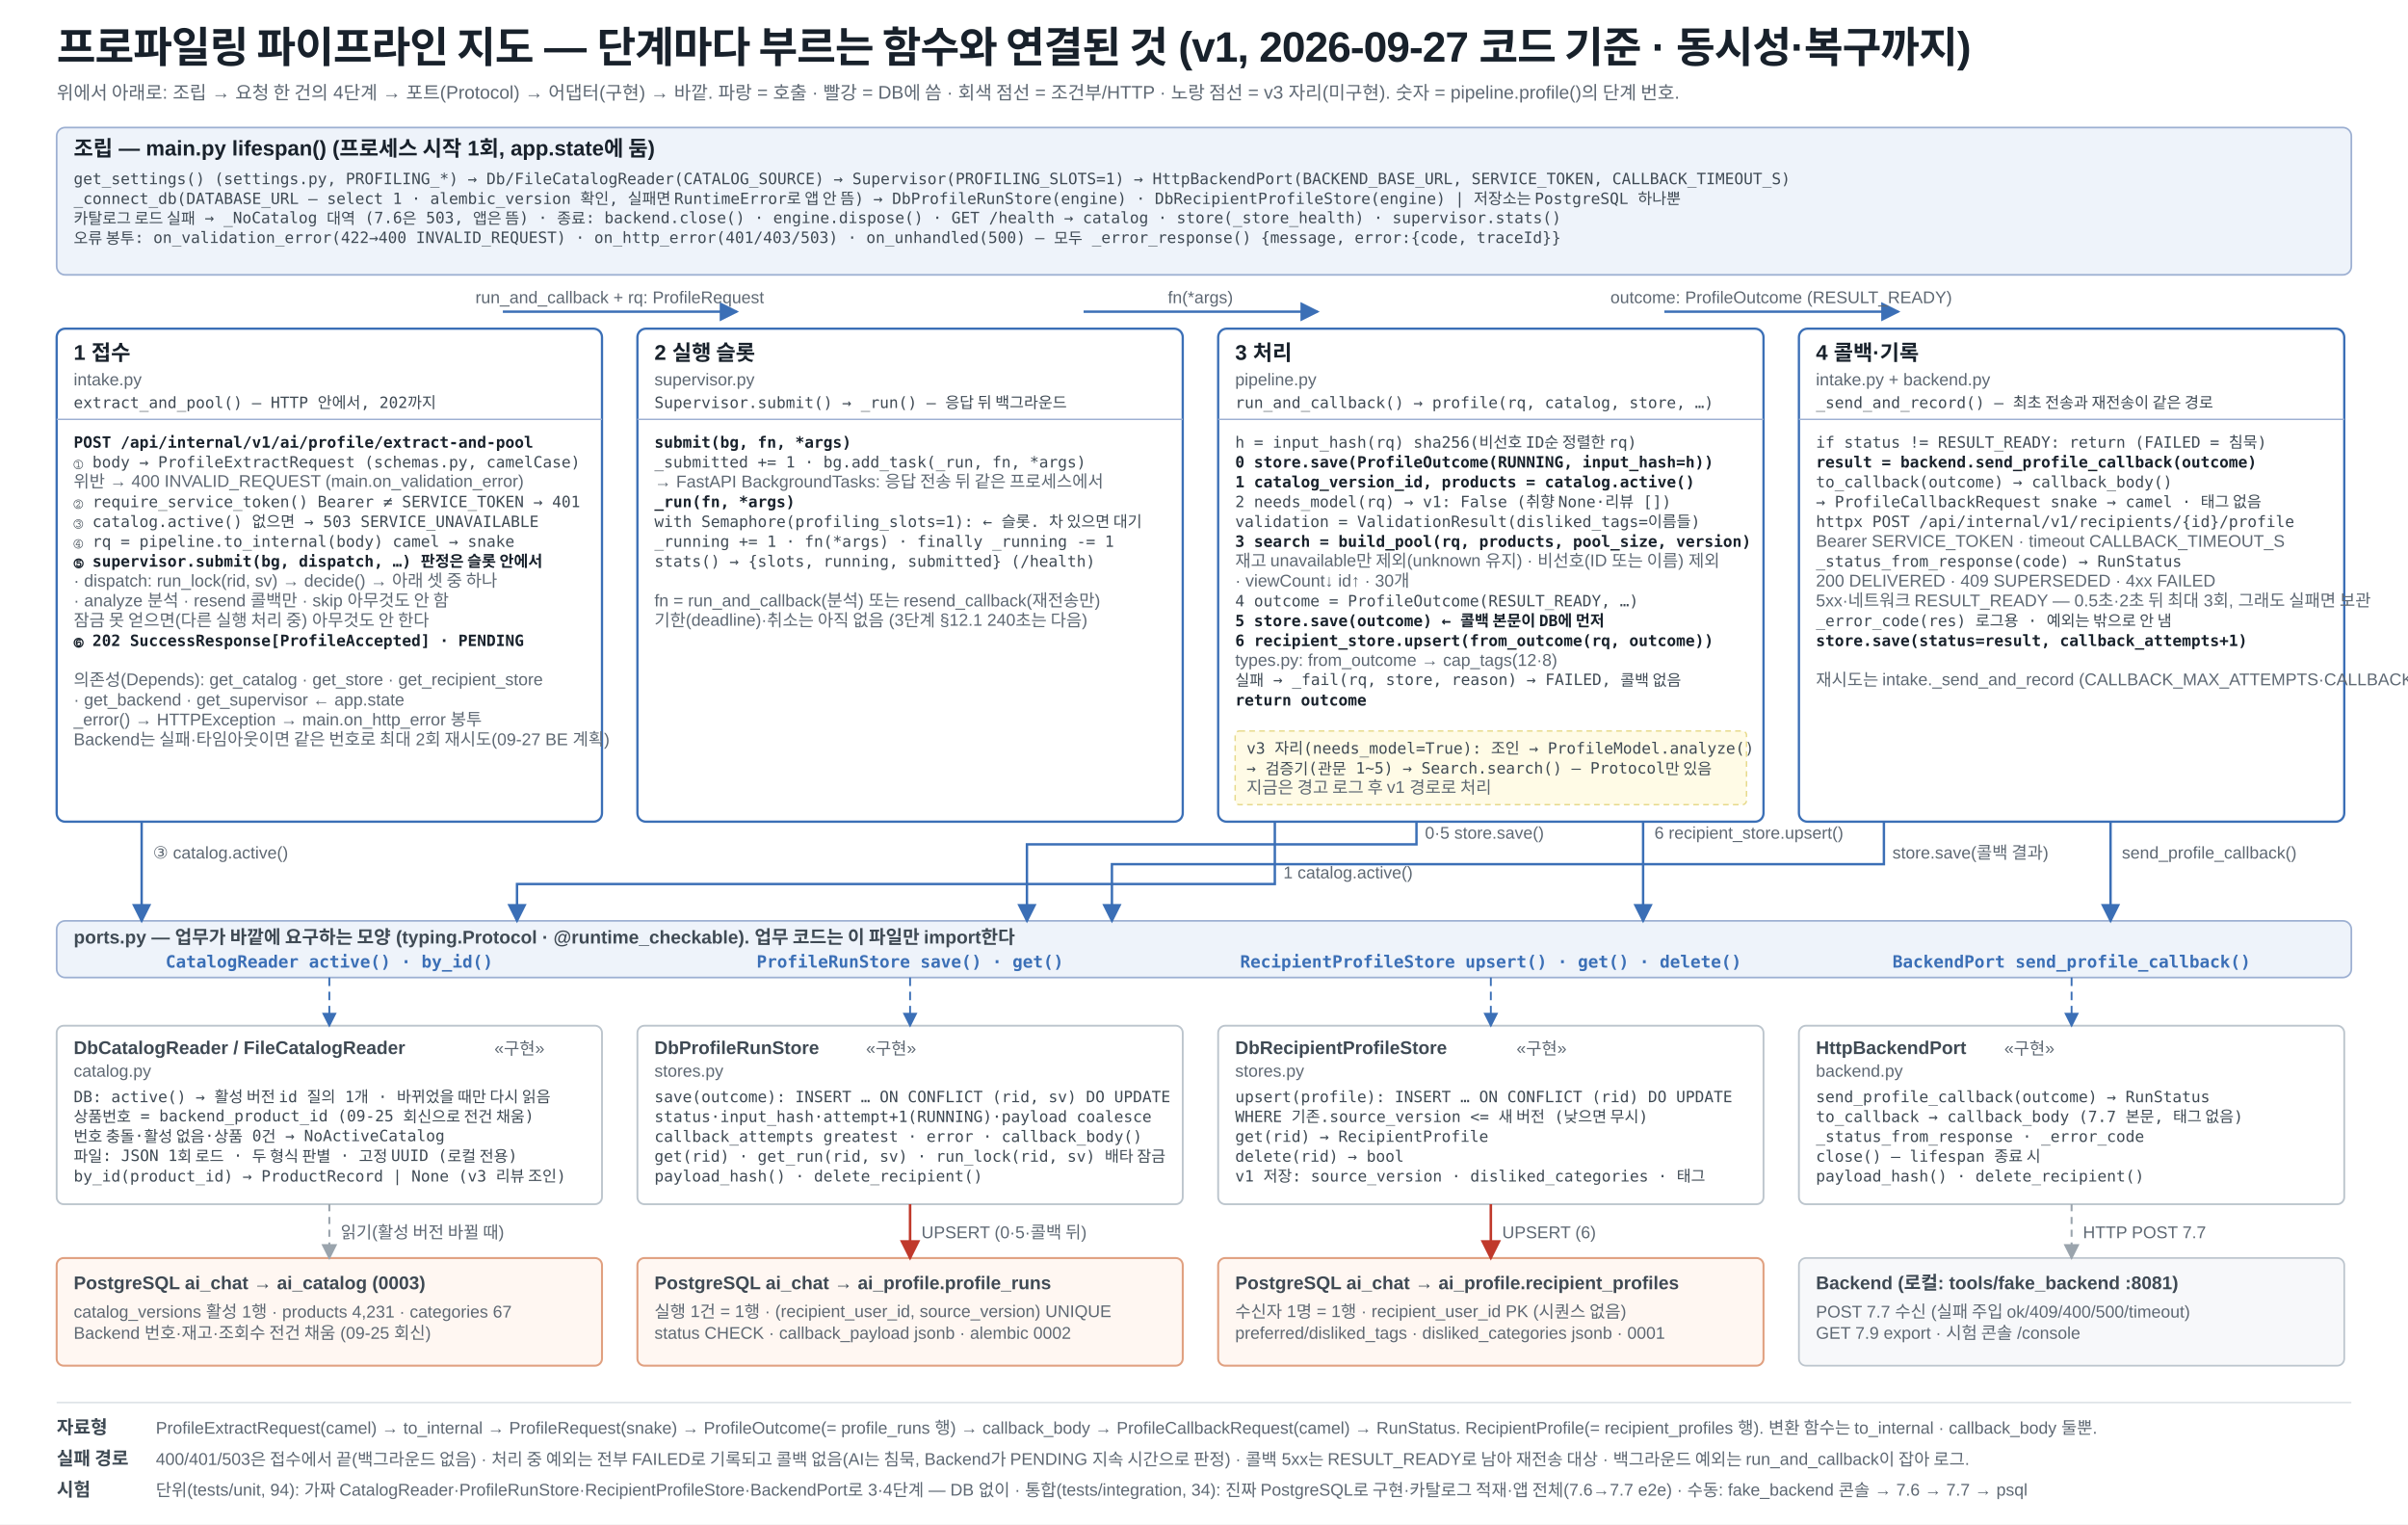
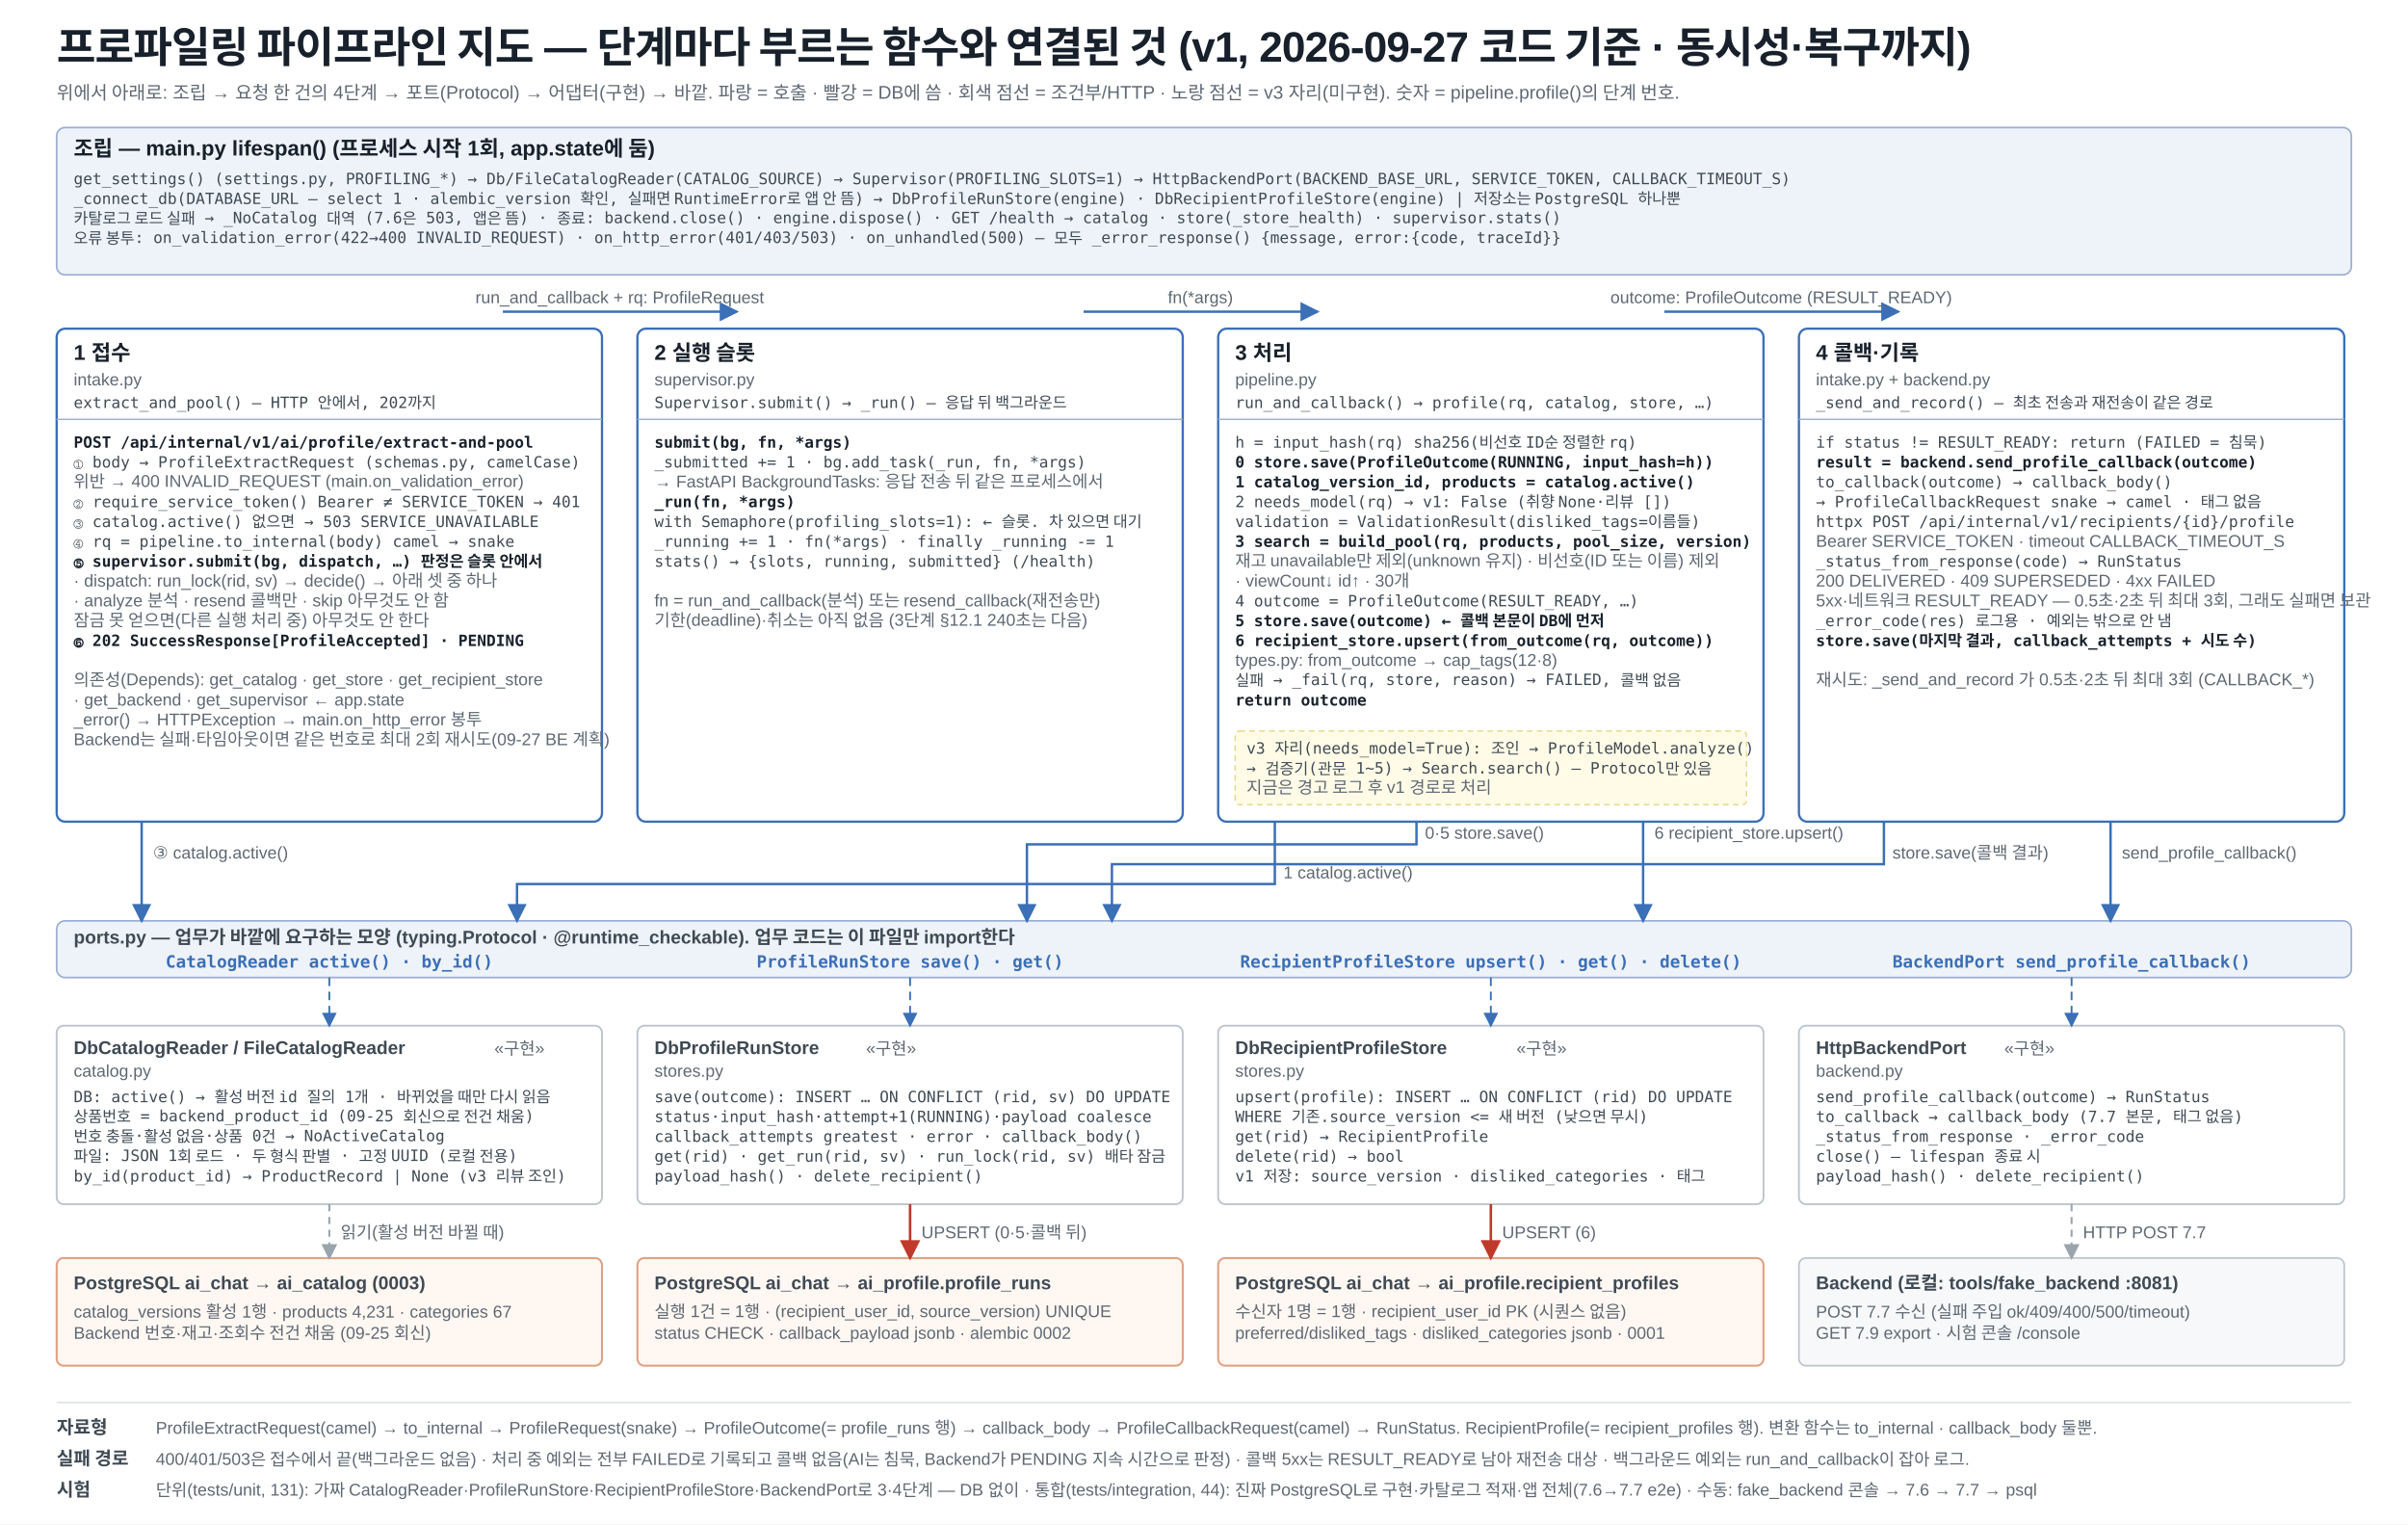
<svg xmlns="http://www.w3.org/2000/svg" width="3400" height="2152" viewBox="0 0 1700 1076" role="img">
  <defs>
    <marker id="a" markerWidth="8" markerHeight="8" refX="7" refY="4" orient="auto">
      <path d="M0 0 L8 4 L0 8 Z" fill="#3b6fb6" />
    </marker>
    <marker id="g" markerWidth="8" markerHeight="8" refX="7" refY="4" orient="auto">
      <path d="M0 0 L8 4 L0 8 Z" fill="#9aa4ad" />
    </marker>
    <marker id="w" markerWidth="8" markerHeight="8" refX="7" refY="4" orient="auto">
      <path d="M0 0 L8 4 L0 8 Z" fill="#c0392b" />
    </marker>
    <style>text{font-family:"Apple SD Gothic Neo","Noto Sans KR",Arial,sans-serif;fill:#18212b}.title{font-size:30px;font-weight:700;letter-spacing:-.6px}
.h{font-size:15px;font-weight:700}.h2{font-size:13px;font-weight:700;fill:#3f4a54}.sub{font-size:12px;fill:#5e6873}.msg{font-size:13px}
.mono{font-family:Menlo,ui-monospace,monospace;font-size:11px;fill:#3f4a54}.monob{font-family:Menlo,ui-monospace,monospace;font-size:11px;font-weight:700;fill:#18212b}
.small{font-size:13px;fill:#5e6873}.num{font-size:11px;font-weight:700;fill:#fff}.port{font-family:Menlo,ui-monospace,monospace;font-size:12px;font-weight:700;fill:#3b6fb6}
.call{fill:none;stroke:#3b6fb6;stroke-width:1.7;marker-end:url(#a)}.grey{fill:none;stroke:#9aa4ad;stroke-width:1.4;stroke-dasharray:5 4;marker-end:url(#g)}.write{fill:none;stroke:#c0392b;stroke-width:1.8;marker-end:url(#w)}
.impl{fill:none;stroke:#3b6fb6;stroke-width:1.3;stroke-dasharray:6 4;marker-end:url(#a)}
.box{fill:#fff;stroke:#bcc5cd;stroke-width:1.3}.stage{fill:#fff;stroke:#3b6fb6;stroke-width:1.6}.band{fill:#eef3fa;stroke:#9db0d2;stroke-width:1.2}.old{fill:#f7f8fa;stroke:#d5dbe0;stroke-width:1.2}
.db{fill:#fff7f2;stroke:#e0a080;stroke-width:1.4}.ext{fill:#f7f8fa;stroke:#bcc5cd;stroke-width:1.2}.v3{fill:#fffbe6;stroke:#e6d98a;stroke-width:1;stroke-dasharray:4 3}.rule{stroke:#d9dee3;stroke-width:1}</style>
  </defs>
  <rect width="1700" height="1076" fill="white" />
  <text x="40" y="44" class="title">프로파일링 파이프라인 지도 — 단계마다 부르는 함수와 연결된 것 (v1, 2026-09-27 코드 기준 · 동시성·복구까지)</text>
  <text x="40" y="70" class="small">위에서 아래로: 조립 → 요청 한 건의 4단계 → 포트(Protocol) → 어댑터(구현) → 바깥. 파랑 = 호출 · 빨강 = DB에 씀 · 회색 점선 = 조건부/HTTP · 노랑 점선 = v3 자리(미구현). 숫자 = pipeline.profile()의 단계 번호.</text>
  <rect x="40" y="90" width="1620" height="104" rx="6" class="band" />
  <text x="52" y="110" class="h">조립 — main.py  lifespan()  (프로세스 시작 1회, app.state에 둠)</text>
  <text x="52" y="130" class="mono">get_settings() (settings.py, PROFILING_*)  →  Db/FileCatalogReader(CATALOG_SOURCE)  →  Supervisor(PROFILING_SLOTS=1)  →  HttpBackendPort(BACKEND_BASE_URL, SERVICE_TOKEN, CALLBACK_TIMEOUT_S)</text>
  <text x="52" y="144" class="mono">_connect_db(DATABASE_URL — select 1 · alembic_version 확인, 실패면 RuntimeError로 앱 안 뜸) → DbProfileRunStore(engine) · DbRecipientProfileStore(engine)   |   저장소는 PostgreSQL 하나뿐</text>
  <text x="52" y="158" class="mono">카탈로그 로드 실패 → _NoCatalog 대역 (7.6은 503, 앱은 뜸)    ·    종료: backend.close() · engine.dispose()    ·    GET /health → catalog · store(_store_health) · supervisor.stats()</text>
  <text x="52" y="172" class="mono">오류 봉투: on_validation_error(422→400 INVALID_REQUEST) · on_http_error(401/403/503) · on_unhandled(500) — 모두 _error_response() {message, error:{code, traceId}}</text>
  <rect x="40" y="232" width="385" height="348" rx="6" class="stage" />
  <text x="52" y="254" class="h">1  접수</text>
  <text x="52" y="272" class="sub">intake.py</text>
  <text x="52" y="288" class="mono">extract_and_pool()  — HTTP 안에서, 202까지</text>
  <line x1="40" y1="296" x2="425" y2="296" stroke="#9db0d2" />
  <rect x="450" y="232" width="385" height="348" rx="6" class="stage" />
  <text x="462" y="254" class="h">2  실행 슬롯</text>
  <text x="462" y="272" class="sub">supervisor.py</text>
  <text x="462" y="288" class="mono">Supervisor.submit() → _run()  — 응답 뒤 백그라운드</text>
  <line x1="450" y1="296" x2="835" y2="296" stroke="#9db0d2" />
  <rect x="860" y="232" width="385" height="348" rx="6" class="stage" />
  <text x="872" y="254" class="h">3  처리</text>
  <text x="872" y="272" class="sub">pipeline.py</text>
  <text x="872" y="288" class="mono">run_and_callback() → profile(rq, catalog, store, …)</text>
  <line x1="860" y1="296" x2="1245" y2="296" stroke="#9db0d2" />
  <rect x="1270" y="232" width="385" height="348" rx="6" class="stage" />
  <text x="1282" y="254" class="h">4  콜백·기록</text>
  <text x="1282" y="272" class="sub">intake.py + backend.py</text>
  <text x="1282" y="288" class="mono">_send_and_record()  — 최초 전송과 재전송이 같은 경로</text>
  <line x1="1270" y1="296" x2="1655" y2="296" stroke="#9db0d2" />
  <text x="52" y="316" class="monob">POST /api/internal/v1/ai/profile/extract-and-pool</text>
  <text x="52" y="330" class="mono">① body → ProfileExtractRequest  (schemas.py, camelCase)</text>
  <text x="52" y="344" class="sub">     위반 → 400 INVALID_REQUEST (main.on_validation_error)</text>
  <text x="52" y="358" class="mono">② require_service_token()  Bearer ≠ SERVICE_TOKEN → 401</text>
  <text x="52" y="372" class="mono">③ catalog.active()  없으면 → 503 SERVICE_UNAVAILABLE</text>
  <text x="52" y="386" class="mono">④ rq = pipeline.to_internal(body)   camel → snake</text>
  <text x="52" y="400" class="monob">⑤ supervisor.submit(bg, dispatch, …)  판정은 슬롯 안에서</text>
  <text x="52" y="414" class="sub">· dispatch: run_lock(rid, sv) → decide() → 아래 셋 중 하나</text>
  <text x="52" y="428" class="sub">· analyze 분석 · resend 콜백만 · skip 아무것도 안 함</text>
  <text x="52" y="442" class="sub">  잠금 못 얻으면(다른 실행 처리 중) 아무것도 안 한다</text>
  <text x="52" y="456" class="monob">⑥ 202 SuccessResponse[ProfileAccepted] · PENDING</text>
  <text x="52" y="470" class="mono" />
  <text x="52" y="484" class="sub">의존성(Depends): get_catalog · get_store · get_recipient_store</text>
  <text x="52" y="498" class="sub">· get_backend · get_supervisor  ← app.state</text>
  <text x="52" y="512" class="sub">_error() → HTTPException → main.on_http_error 봉투</text>
  <text x="52" y="526" class="sub">Backend는 실패·타임아웃이면 같은 번호로 최대 2회 재시도(09-27 BE 계획)</text>
  <text x="462" y="316" class="monob">submit(bg, fn, *args)</text>
  <text x="462" y="330" class="mono">  _submitted += 1 · bg.add_task(_run, fn, *args)</text>
  <text x="462" y="344" class="sub">  → FastAPI BackgroundTasks: 응답 전송 뒤 같은 프로세스에서</text>
  <text x="462" y="358" class="monob">_run(fn, *args)</text>
  <text x="462" y="372" class="mono">  with Semaphore(profiling_slots=1):   ← 슬롯. 차 있으면 대기</text>
  <text x="462" y="386" class="mono">      _running += 1 · fn(*args) · finally _running -= 1</text>
  <text x="462" y="400" class="mono">stats() → {slots, running, submitted}   (/health)</text>
  <text x="462" y="414" class="mono" />
  <text x="462" y="428" class="sub">fn = run_and_callback(분석) 또는 resend_callback(재전송만)</text>
  <text x="462" y="442" class="sub">기한(deadline)·취소는 아직 없음 (3단계 §12.1 240초는 다음)</text>
  <text x="872" y="316" class="mono">h = input_hash(rq)   sha256(비선호 ID순 정렬한 rq)</text>
  <text x="872" y="330" class="monob">0  store.save(ProfileOutcome(RUNNING, input_hash=h))</text>
  <text x="872" y="344" class="monob">1  catalog_version_id, products = catalog.active()</text>
  <text x="872" y="358" class="mono">2  needs_model(rq) → v1: False (취향 None·리뷰 [])</text>
  <text x="872" y="372" class="mono">   validation = ValidationResult(disliked_tags=이름들)</text>
  <text x="872" y="386" class="monob">3  search = build_pool(rq, products, pool_size, version)</text>
  <text x="872" y="400" class="sub">   재고 unavailable만 제외(unknown 유지) · 비선호(ID 또는 이름) 제외</text>
  <text x="872" y="414" class="sub">   · viewCount↓ id↑ · 30개</text>
  <text x="872" y="428" class="mono">4  outcome = ProfileOutcome(RESULT_READY, …)</text>
  <text x="872" y="442" class="monob">5  store.save(outcome)      ← 콜백 본문이 DB에 먼저</text>
  <text x="872" y="456" class="monob">6  recipient_store.upsert(from_outcome(rq, outcome))</text>
  <text x="872" y="470" class="sub">   types.py: from_outcome → cap_tags(12·8)</text>
  <text x="872" y="484" class="mono">실패 → _fail(rq, store, reason) → FAILED, 콜백 없음</text>
  <text x="872" y="498" class="monob">return outcome</text>
  <rect x="872" y="516" width="361" height="52" rx="3" class="v3" />
  <text x="880" y="532" class="mono">v3 자리(needs_model=True): 조인 → ProfileModel.analyze()</text>
  <text x="880" y="546" class="mono">→ 검증기(관문 1~5) → Search.search() — Protocol만 있음</text>
  <text x="880" y="560" class="sub">지금은 경고 로그 후 v1 경로로 처리</text>
  <text x="1282" y="316" class="mono">if status != RESULT_READY: return  (FAILED = 침묵)</text>
  <text x="1282" y="330" class="monob">result = backend.send_profile_callback(outcome)</text>
  <text x="1282" y="344" class="mono">  to_callback(outcome) → callback_body()</text>
  <text x="1282" y="358" class="mono">    → ProfileCallbackRequest  snake → camel · 태그 없음</text>
  <text x="1282" y="372" class="mono">  httpx POST /api/internal/v1/recipients/{id}/profile</text>
  <text x="1282" y="386" class="sub">    Bearer SERVICE_TOKEN · timeout CALLBACK_TIMEOUT_S</text>
  <text x="1282" y="400" class="mono">  _status_from_response(code) → RunStatus</text>
  <text x="1282" y="414" class="sub">    200 DELIVERED · 409 SUPERSEDED · 4xx FAILED</text>
  <text x="1282" y="428" class="sub">    5xx·네트워크 RESULT_READY — 0.5초·2초 뒤 최대 3회, 그래도 실패면 보관</text>
  <text x="1282" y="442" class="mono">  _error_code(res)  로그용 · 예외는 밖으로 안 냄</text>
-   <text x="1282" y="456" class="monob">store.save(status=result, callback_attempts+1)</text>
+   <text x="1282" y="456" class="monob">store.save(마지막 결과, callback_attempts + 시도 수)</text>
  <text x="1282" y="470" class="mono" />
-   <text x="1282" y="484" class="sub">재시도는 intake._send_and_record (CALLBACK_MAX_ATTEMPTS·CALLBACK_BACKOFF_S)</text>
+   <text x="1282" y="484" class="sub">재시도: _send_and_record 가 0.5초·2초 뒤 최대 3회 (CALLBACK_*)</text>
  <path d="M355 220 H520" class="call" />
  <text x="437.5" y="214" class="sub" text-anchor="middle">run_and_callback + rq: ProfileRequest</text>
  <path d="M765 220 H930" class="call" />
  <text x="847.5" y="214" class="sub" text-anchor="middle">fn(*args)</text>
  <path d="M1175 220 H1340" class="call" />
  <text x="1257.5" y="214" class="sub" text-anchor="middle">outcome: ProfileOutcome (RESULT_READY)</text>
  <rect x="40" y="650" width="1620" height="40" rx="6" class="band" />
  <text x="52" y="666" class="h2">ports.py — 업무가 바깥에 요구하는 모양 (typing.Protocol · @runtime_checkable). 업무 코드는 이 파일만 import한다</text>
  <text x="232.5" y="683" class="port" text-anchor="middle">CatalogReader  active() · by_id()</text>
  <text x="642.5" y="683" class="port" text-anchor="middle">ProfileRunStore  save() · get()</text>
  <text x="1052.5" y="683" class="port" text-anchor="middle">RecipientProfileStore  upsert() · get() · delete()</text>
  <text x="1462.5" y="683" class="port" text-anchor="middle">BackendPort  send_profile_callback()</text>
  <path d="M100 580 V650" class="call" />
  <text x="108" y="606" class="sub">③ catalog.active()</text>
  <path d="M1000 580 V596 H725 V650" class="call" />
  <text x="1006" y="592" class="sub">0·5 store.save()</text>
  <path d="M1330 580 V610 H785 V650" class="call" />
  <text x="1336" y="606" class="sub">store.save(콜백 결과)</text>
  <path d="M900 580 V624 H365 V650" class="call" />
  <text x="906" y="620" class="sub">1 catalog.active()</text>
  <path d="M1160 580 V650" class="call" />
  <text x="1168" y="592" class="sub">6 recipient_store.upsert()</text>
  <path d="M1490 580 V650" class="call" />
  <text x="1498" y="606" class="sub">send_profile_callback()</text>
  <rect x="40" y="724" width="385" height="126" rx="5" class="box" />
  <text x="52" y="744" class="h2">DbCatalogReader / FileCatalogReader</text>
  <text x="349.0" y="744" class="sub">«구현»</text>
  <text x="52" y="760" class="sub">catalog.py</text>
  <text x="52" y="778" class="mono">DB: active() → 활성 버전 id 질의 1개 · 바뀌었을 때만 다시 읽음</text>
  <text x="52" y="792" class="mono">  상품번호 = backend_product_id (09-25 회신으로 전건 채움)</text>
  <text x="52" y="806" class="mono">  번호 충돌·활성 없음·상품 0건 → NoActiveCatalog</text>
  <text x="52" y="820" class="mono">파일: JSON 1회 로드 · 두 형식 판별 · 고정 UUID (로컬 전용)</text>
  <text x="52" y="834" class="mono">by_id(product_id) → ProductRecord | None  (v3 리뷰 조인)</text>
  <path d="M232.5 690 V724" class="impl" />
  <rect x="450" y="724" width="385" height="126" rx="5" class="box" />
  <text x="462" y="744" class="h2">DbProfileRunStore</text>
  <text x="611.4" y="744" class="sub">«구현»</text>
  <text x="462" y="760" class="sub">stores.py</text>
  <text x="462" y="778" class="mono">save(outcome): INSERT … ON CONFLICT (rid, sv) DO UPDATE</text>
  <text x="462" y="792" class="mono">  status·input_hash·attempt+1(RUNNING)·payload coalesce</text>
  <text x="462" y="806" class="mono">  callback_attempts greatest · error · callback_body()</text>
  <text x="462" y="820" class="mono">get(rid) · get_run(rid, sv) · run_lock(rid, sv) 배타 잠금</text>
  <text x="462" y="834" class="mono">payload_hash() · delete_recipient()</text>
  <path d="M642.5 690 V724" class="impl" />
  <rect x="860" y="724" width="385" height="126" rx="5" class="box" />
  <text x="872" y="744" class="h2">DbRecipientProfileStore</text>
  <text x="1070.6" y="744" class="sub">«구현»</text>
  <text x="872" y="760" class="sub">stores.py</text>
  <text x="872" y="778" class="mono">upsert(profile): INSERT … ON CONFLICT (rid) DO UPDATE</text>
  <text x="872" y="792" class="mono">  WHERE 기존.source_version &lt;= 새 버전 (낮으면 무시)</text>
  <text x="872" y="806" class="mono">get(rid) → RecipientProfile</text>
  <text x="872" y="820" class="mono">delete(rid) → bool</text>
  <text x="872" y="834" class="mono">v1 저장: source_version · disliked_categories · 태그</text>
  <path d="M1052.5 690 V724" class="impl" />
  <rect x="1270" y="724" width="385" height="126" rx="5" class="box" />
  <text x="1282" y="744" class="h2">HttpBackendPort</text>
  <text x="1415.0" y="744" class="sub">«구현»</text>
  <text x="1282" y="760" class="sub">backend.py</text>
  <text x="1282" y="778" class="mono">send_profile_callback(outcome) → RunStatus</text>
  <text x="1282" y="792" class="mono">  to_callback → callback_body (7.7 본문, 태그 없음)</text>
  <text x="1282" y="806" class="mono">  _status_from_response · _error_code</text>
  <text x="1282" y="820" class="mono">close() — lifespan 종료 시</text>
  <text x="1282" y="834" class="mono">payload_hash() · delete_recipient()</text>
  <path d="M1462.5 690 V724" class="impl" />
  <rect x="40" y="888" width="385" height="76" rx="5" class="db" />
  <text x="52" y="910" class="h2">PostgreSQL  ai_chat → ai_catalog (0003)</text>
  <text x="52" y="930" class="sub">catalog_versions 활성 1행 · products 4,231 · categories 67</text>
  <text x="52" y="945" class="sub">Backend 번호·재고·조회수 전건 채움 (09-25 회신)</text>
  <rect x="450" y="888" width="385" height="76" rx="5" class="db" />
  <text x="462" y="910" class="h2">PostgreSQL  ai_chat → ai_profile.profile_runs</text>
  <text x="462" y="930" class="sub">실행 1건 = 1행 · (recipient_user_id, source_version) UNIQUE</text>
  <text x="462" y="945" class="sub">status CHECK · callback_payload jsonb · alembic 0002</text>
  <rect x="860" y="888" width="385" height="76" rx="5" class="db" />
  <text x="872" y="910" class="h2">PostgreSQL  ai_chat → ai_profile.recipient_profiles</text>
  <text x="872" y="930" class="sub">수신자 1명 = 1행 · recipient_user_id PK (시퀀스 없음)</text>
  <text x="872" y="945" class="sub">preferred/disliked_tags · disliked_categories jsonb · 0001</text>
  <rect x="1270" y="888" width="385" height="76" rx="5" class="ext" />
  <text x="1282" y="910" class="h2">Backend  (로컬: tools/fake_backend  :8081)</text>
  <text x="1282" y="930" class="sub">POST 7.7 수신 (실패 주입 ok/409/400/500/timeout)</text>
  <text x="1282" y="945" class="sub">GET 7.9 export · 시험 콘솔 /console</text>
  <path d="M232.5 850 V888" class="grey" />
  <text x="240.5" y="874" class="sub">읽기(활성 버전 바뀔 때)</text>
  <path d="M642.5 850 V888" class="write" />
  <text x="650.5" y="874" class="sub">UPSERT (0·5·콜백 뒤)</text>
  <path d="M1052.5 850 V888" class="write" />
  <text x="1060.5" y="874" class="sub">UPSERT (6)</text>
  <path d="M1462.5 850 V888" class="grey" />
  <text x="1470.5" y="874" class="sub">HTTP POST 7.7</text>
  <line x1="40" y1="990" x2="1660" y2="990" class="rule" />
  <text x="40" y="1012" class="h2">자료형</text>
  <text x="110" y="1012" class="sub">ProfileExtractRequest(camel) → to_internal → ProfileRequest(snake) → ProfileOutcome(= profile_runs 행) → callback_body → ProfileCallbackRequest(camel) → RunStatus.   RecipientProfile(= recipient_profiles 행).   변환 함수는 to_internal · callback_body 둘뿐.</text>
  <text x="40" y="1034" class="h2">실패 경로</text>
  <text x="110" y="1034" class="sub">400/401/503은 접수에서 끝(백그라운드 없음) · 처리 중 예외는 전부 FAILED로 기록되고 콜백 없음(AI는 침묵, Backend가 PENDING 지속 시간으로 판정) · 콜백 5xx는 RESULT_READY로 남아 재전송 대상 · 백그라운드 예외는 run_and_callback이 잡아 로그.</text>
  <text x="40" y="1056" class="h2">시험</text>
-   <text x="110" y="1056" class="sub">단위(tests/unit, 94): 가짜 CatalogReader·ProfileRunStore·RecipientProfileStore·BackendPort로 3·4단계 — DB 없이   ·   통합(tests/integration, 34): 진짜 PostgreSQL로 구현·카탈로그 적재·앱 전체(7.6→7.7 e2e)   ·   수동: fake_backend 콘솔 → 7.6 → 7.7 → psql</text>
+   <text x="110" y="1056" class="sub">단위(tests/unit, 131): 가짜 CatalogReader·ProfileRunStore·RecipientProfileStore·BackendPort로 3·4단계 — DB 없이   ·   통합(tests/integration, 44): 진짜 PostgreSQL로 구현·카탈로그 적재·앱 전체(7.6→7.7 e2e)   ·   수동: fake_backend 콘솔 → 7.6 → 7.7 → psql</text>
</svg>
